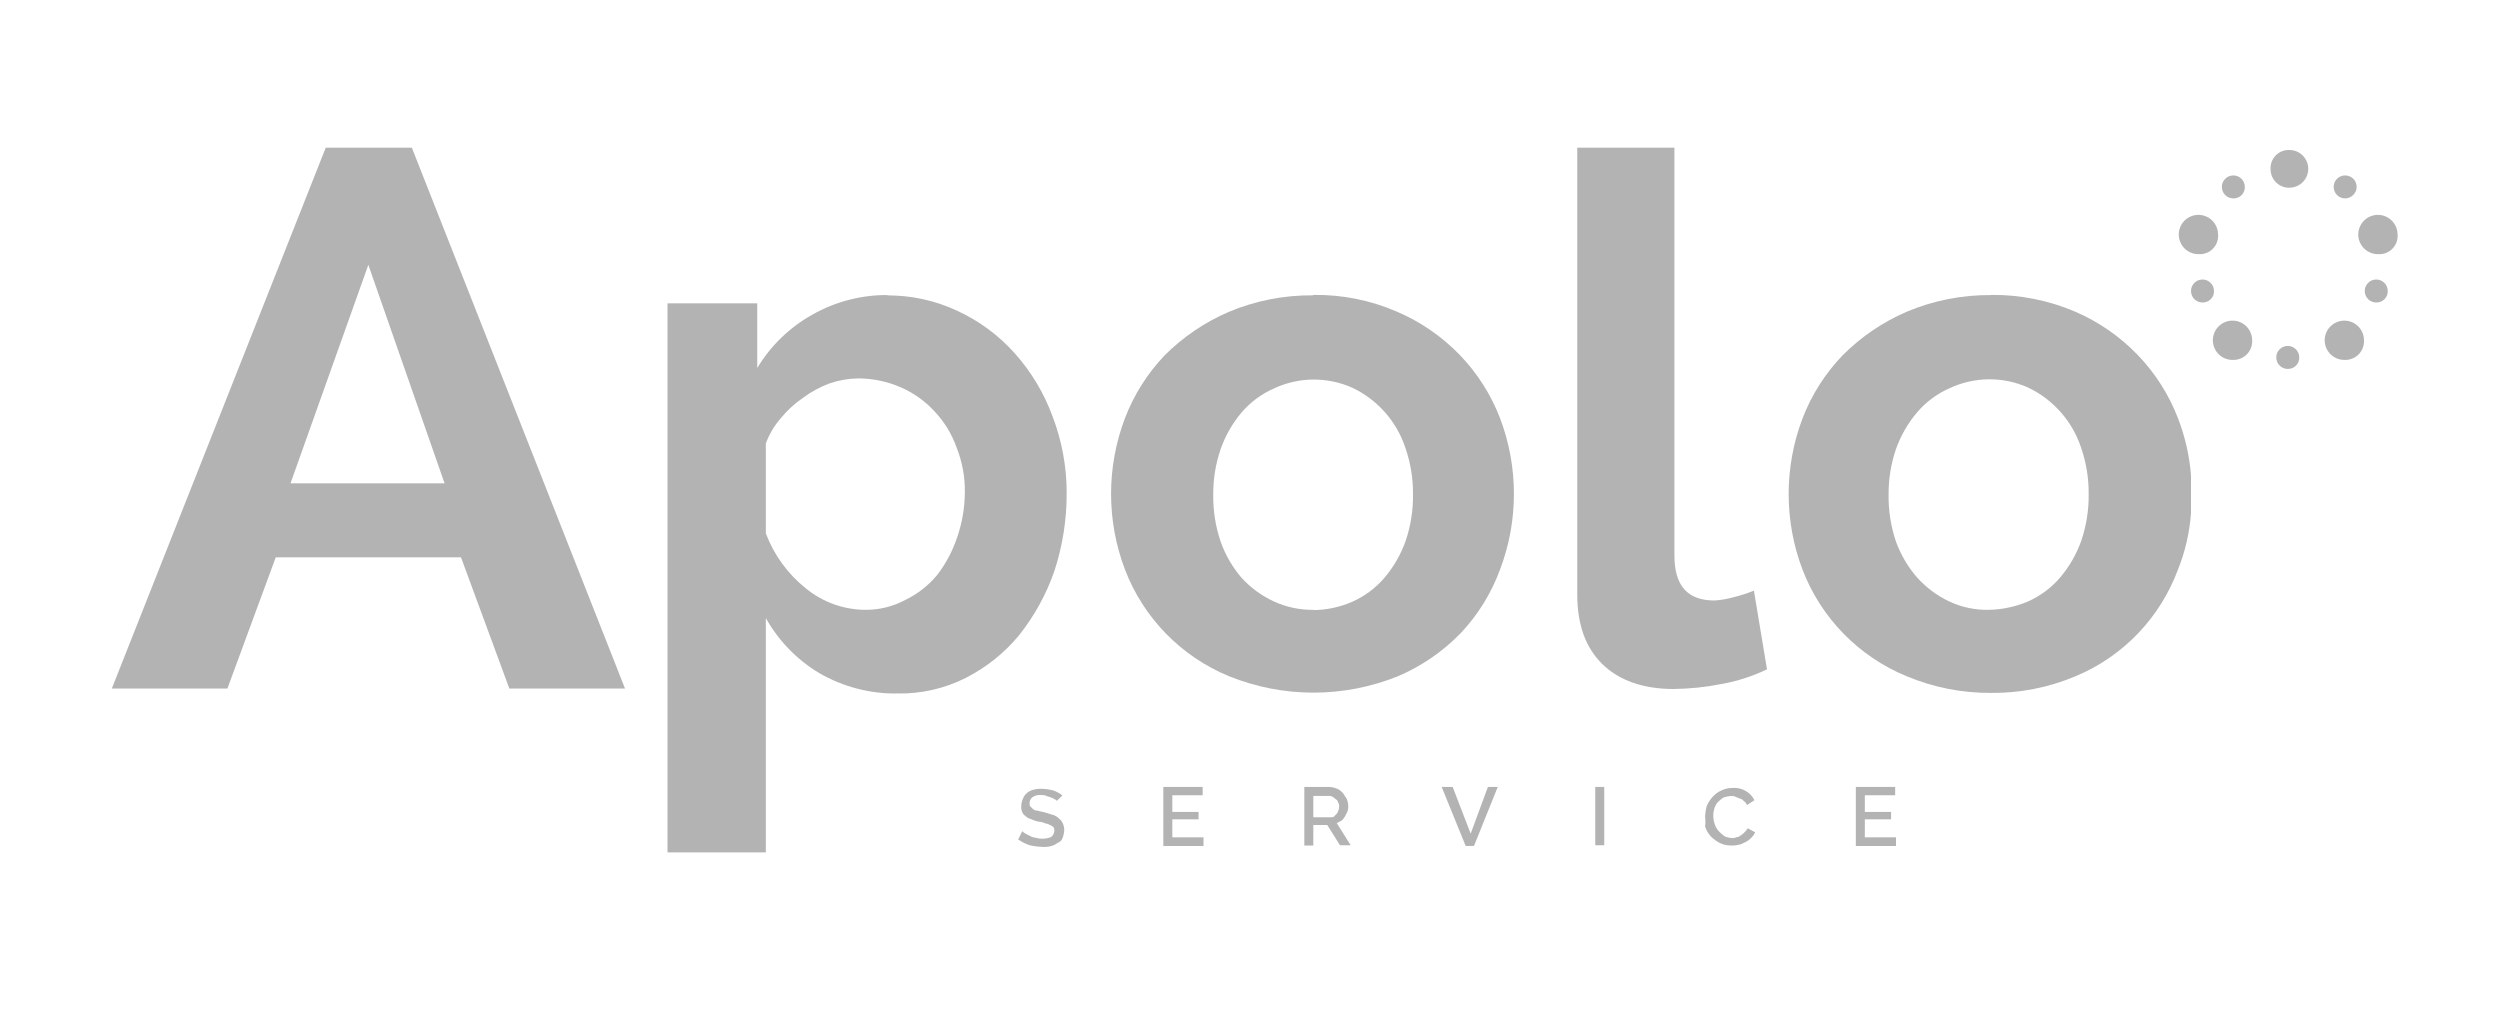
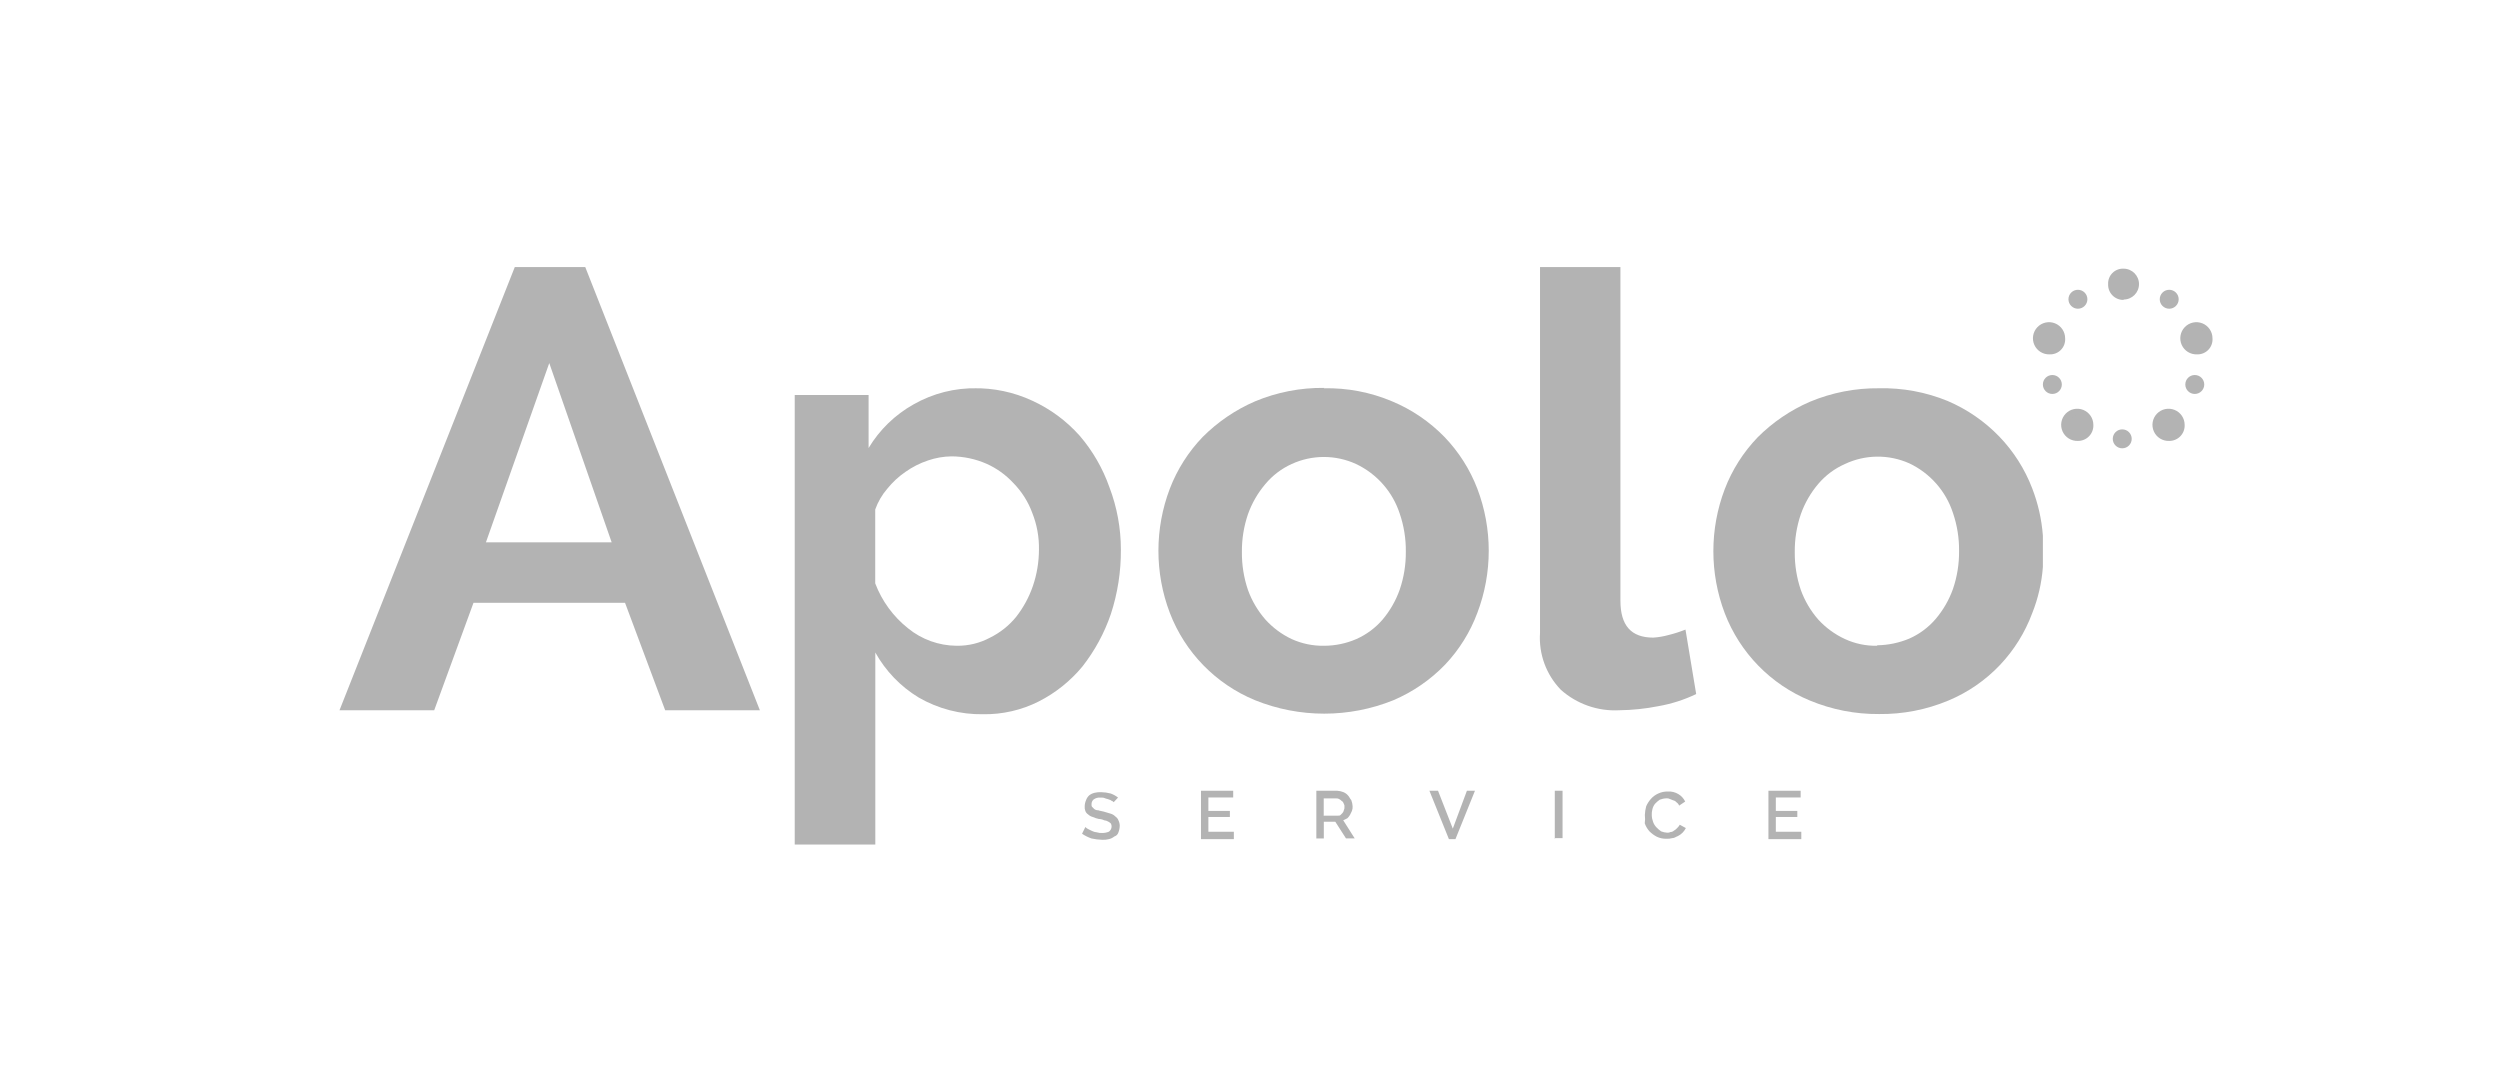
- <svg xmlns="http://www.w3.org/2000/svg" id="Capa_1" data-name="Capa 1" viewBox="0 0 300 121.75">
+ <svg xmlns="http://www.w3.org/2000/svg" id="Capa_1" data-name="Capa 1" viewBox="0 0 263.99 112.49">
  <defs>
    <style>.cls-1,.cls-2{fill:none;}.cls-2,.cls-4{clip-path:url(#clip-path);}.cls-3{clip-path:url(#clip-path-5);}.cls-5{fill:#b3b3b3;}</style>
    <clipPath id="clip-path">
-       <polyline class="cls-1" points="12.24 -32.44 263.02 -32.44 263.02 136.72 12.24 136.72 12.24 -32.44" />
+       <polyline class="cls-1" points="35 -7.96 215.8 -7.96 215.8 113.99 35 113.99 35 -7.96" />
    </clipPath>
    <clipPath id="clip-path-5">
-       <rect class="cls-1" x="9.29" y="-2.15" width="280.29" height="124.9" />
+       <rect class="cls-1" x="32.87" y="13.88" width="202.07" height="90.05" />
    </clipPath>
  </defs>
  <g class="cls-3">
    <g class="cls-4">
-       <path class="cls-5" d="M34.86,58,44.2,31.78,53.35,58H34.86M49.61,17.72H39.09L13.42,82.62H27.29l5.8-15.74H55.32l5.8,15.74H75L49.42,17.72" />
-       <path class="cls-5" d="M103.8,73.18a11.39,11.39,0,0,1-7.08-2.56A15.34,15.34,0,0,1,91.9,64V53.22a9.52,9.52,0,0,1,1.77-3,12.53,12.53,0,0,1,2.66-2.46A12.67,12.67,0,0,1,99.57,46a11,11,0,0,1,3.44-.59,12.89,12.89,0,0,1,5.11,1.08,12,12,0,0,1,4,2.85,12.26,12.26,0,0,1,2.66,4.33,13.93,13.93,0,0,1,1,5.41,16.71,16.71,0,0,1-.89,5.31A15.53,15.53,0,0,1,112.46,69a11.45,11.45,0,0,1-3.84,3,10,10,0,0,1-4.82,1.18m3-37.77a18.07,18.07,0,0,0-9.34,2.36,17.85,17.85,0,0,0-6.59,6.39V36.4H80.1v65.89H91.9V74.17a17.85,17.85,0,0,0,6.39,6.59,18.22,18.22,0,0,0,9.44,2.46,17.49,17.49,0,0,0,8.16-1.87,20.13,20.13,0,0,0,6.39-5.11,26.19,26.19,0,0,0,4.23-7.67A29.67,29.67,0,0,0,128,59.12,25.6,25.6,0,0,0,126.32,50a23.51,23.51,0,0,0-4.52-7.57,21,21,0,0,0-6.88-5.11,19.55,19.55,0,0,0-8.65-1.87" />
-       <path class="cls-5" d="M157.6,73.18a11,11,0,0,1-4.72-1A12.22,12.22,0,0,1,149,69.35,13.62,13.62,0,0,1,146.48,65a16.76,16.76,0,0,1-.89-5.61,16.58,16.58,0,0,1,.89-5.51A14.1,14.1,0,0,1,149,49.48a10.88,10.88,0,0,1,3.84-2.85,11.31,11.31,0,0,1,9.44-.1,12.22,12.22,0,0,1,6.39,7.28,16.58,16.58,0,0,1,.89,5.51,16.76,16.76,0,0,1-.89,5.61,14.1,14.1,0,0,1-2.56,4.43,10.88,10.88,0,0,1-3.84,2.85,11.88,11.88,0,0,1-4.72,1m0-37.77a25.49,25.49,0,0,0-10.13,2,24.63,24.63,0,0,0-7.67,5.21A22.62,22.62,0,0,0,135,50.17a25.58,25.58,0,0,0,0,18.19,22.56,22.56,0,0,0,12.49,12.79,27.07,27.07,0,0,0,20.26,0,23.11,23.11,0,0,0,7.57-5.21A22.37,22.37,0,0,0,180,68.36a25.58,25.58,0,0,0,0-18.19,22.62,22.62,0,0,0-4.82-7.57,23.11,23.11,0,0,0-7.57-5.21,24.33,24.33,0,0,0-10-2" />
-       <path class="cls-5" d="M201.07,17.72h-11.8v53.6c0,3.64,1,6.39,3,8.36s4.92,3,8.56,3a31.21,31.21,0,0,0,5.7-.59,21.3,21.3,0,0,0,5.51-1.77l-1.57-9.44a18,18,0,0,1-2.46.79,11,11,0,0,1-2.26.39c-3.25,0-4.82-1.77-4.82-5.41V17.72" />
-       <path class="cls-5" d="M238.64,73.18a10.69,10.69,0,0,1-4.72-1,12.22,12.22,0,0,1-3.84-2.85A13.62,13.62,0,0,1,227.52,65a16.76,16.76,0,0,1-.89-5.61,16.58,16.58,0,0,1,.89-5.51,14.1,14.1,0,0,1,2.56-4.43,10.88,10.88,0,0,1,3.84-2.85,11.31,11.31,0,0,1,9.44-.1,12.22,12.22,0,0,1,6.39,7.28,16.58,16.58,0,0,1,.89,5.51,16.76,16.76,0,0,1-.89,5.61,14.1,14.1,0,0,1-2.56,4.43,10.88,10.88,0,0,1-3.84,2.85,12.66,12.66,0,0,1-4.72,1m.3-37.77a25.49,25.49,0,0,0-10.13,2,24.63,24.63,0,0,0-7.67,5.21,22.62,22.62,0,0,0-4.82,7.57,25.58,25.58,0,0,0,0,18.19A22.56,22.56,0,0,0,228.8,81.15a25.84,25.84,0,0,0,10.13,2,25.49,25.49,0,0,0,10.13-2,22.12,22.12,0,0,0,7.57-5.21,22.37,22.37,0,0,0,4.72-7.57,22.75,22.75,0,0,0,1.57-6.79V57.05a24.12,24.12,0,0,0-1.57-6.88,22.62,22.62,0,0,0-4.82-7.57A23.11,23.11,0,0,0,249,37.39a25,25,0,0,0-10-2" />
+       <path class="cls-5" d="M51.31,57.27,58,38.34l6.59,18.93H51.31M61.94,28.2H54.36L35.85,75h10L50,63.65h16L70.24,75h10L61.8,28.2" />
+       <path class="cls-5" d="M101,68.19a8.21,8.21,0,0,1-5.11-1.84,11.06,11.06,0,0,1-3.47-4.75V53.8a6.86,6.86,0,0,1,1.28-2.2,9,9,0,0,1,1.91-1.77A9.14,9.14,0,0,1,98,48.62a7.94,7.94,0,0,1,2.48-.43,9.29,9.29,0,0,1,3.69.78A8.64,8.64,0,0,1,107,51,8.84,8.84,0,0,1,109,54.15a10,10,0,0,1,.71,3.9,12,12,0,0,1-.64,3.83,11.2,11.2,0,0,1-1.77,3.26,8.26,8.26,0,0,1-2.77,2.2,7.2,7.2,0,0,1-3.47.85M103.21,41a13,13,0,0,0-6.74,1.7,12.87,12.87,0,0,0-4.75,4.61v-5.6h-7.8V89.18h8.51V68.9A12.87,12.87,0,0,0,97,73.65a13.14,13.14,0,0,0,6.81,1.77,12.61,12.61,0,0,0,5.88-1.35,14.52,14.52,0,0,0,4.61-3.69,18.88,18.88,0,0,0,3-5.53,21.39,21.39,0,0,0,1.06-6.81,18.45,18.45,0,0,0-1.21-6.59A17,17,0,0,0,114,46a15.14,15.14,0,0,0-5-3.69A14.1,14.1,0,0,0,102.78,41" />
+       <path class="cls-5" d="M139.79,68.19a7.92,7.92,0,0,1-3.4-.71,8.81,8.81,0,0,1-2.77-2.06,9.82,9.82,0,0,1-1.84-3.12,12.08,12.08,0,0,1-.64-4,12,12,0,0,1,.64-4,10.17,10.17,0,0,1,1.84-3.19A7.85,7.85,0,0,1,136.39,49,8.15,8.15,0,0,1,143.2,49a8.81,8.81,0,0,1,4.61,5.25,12,12,0,0,1,.64,4,12.08,12.08,0,0,1-.64,4A10.17,10.17,0,0,1,146,65.42a7.85,7.85,0,0,1-2.77,2.06,8.57,8.57,0,0,1-3.4.71m0-27.23a18.38,18.38,0,0,0-7.3,1.42A17.76,17.76,0,0,0,127,46.14a16.31,16.31,0,0,0-3.47,5.46,18.45,18.45,0,0,0,0,13.12,16.27,16.27,0,0,0,9,9.22,19.51,19.51,0,0,0,14.61,0,16.66,16.66,0,0,0,5.46-3.76,16.13,16.13,0,0,0,3.4-5.46,18.45,18.45,0,0,0,0-13.12,16.31,16.31,0,0,0-3.47-5.46A16.66,16.66,0,0,0,147,42.38,17.54,17.54,0,0,0,139.79,41" />
+       <path class="cls-5" d="M171.13,28.2h-8.51V66.84a7.87,7.87,0,0,0,2.2,6A8.58,8.58,0,0,0,171,75a22.5,22.5,0,0,0,4.11-.43,15.36,15.36,0,0,0,4-1.28l-1.13-6.81a13,13,0,0,1-1.77.57,7.89,7.89,0,0,1-1.63.28c-2.34,0-3.47-1.28-3.47-3.9V28.2" />
+       <path class="cls-5" d="M198.22,68.19a7.71,7.71,0,0,1-3.4-.71A8.81,8.81,0,0,1,192,65.42a9.82,9.82,0,0,1-1.84-3.12,12.08,12.08,0,0,1-.64-4,12,12,0,0,1,.64-4A10.17,10.17,0,0,1,192,51.1,7.85,7.85,0,0,1,194.81,49a8.15,8.15,0,0,1,6.81-.07,8.81,8.81,0,0,1,4.61,5.25,12,12,0,0,1,.64,4,12.08,12.08,0,0,1-.64,4,10.17,10.17,0,0,1-1.84,3.19,7.85,7.85,0,0,1-2.77,2.06,9.13,9.13,0,0,1-3.4.71M198.43,41a18.38,18.38,0,0,0-7.3,1.42,17.76,17.76,0,0,0-5.53,3.76,16.31,16.31,0,0,0-3.47,5.46,18.45,18.45,0,0,0,0,13.12,16.27,16.27,0,0,0,9,9.22,18.63,18.63,0,0,0,7.3,1.42,18.38,18.38,0,0,0,7.3-1.42,16,16,0,0,0,5.46-3.76,16.12,16.12,0,0,0,3.4-5.46,16.4,16.4,0,0,0,1.13-4.89V56.56a17.39,17.39,0,0,0-1.13-5,16.31,16.31,0,0,0-3.47-5.46,16.66,16.66,0,0,0-5.46-3.76A18,18,0,0,0,198.43,41" />
    </g>
-     <path class="cls-5" d="M281.42,42.7a1.87,1.87,0,0,0,0-3.74,1.87,1.87,0,0,0,0,3.74Z" />
-     <path class="cls-5" d="M281.42,43.19a2.36,2.36,0,1,1,2.26-2.36A2.24,2.24,0,0,1,281.42,43.19Zm0-3.74a1.38,1.38,0,1,0,1.38,1.38A1.34,1.34,0,0,0,281.42,39.45Z" />
-     <path class="cls-5" d="M285.45,30c2.36,0,2.36-3.74,0-3.74s-2.36,3.74,0,3.74Z" />
-     <path class="cls-5" d="M285.45,30.5a2.36,2.36,0,1,1,2.26-2.36A2.19,2.19,0,0,1,285.45,30.5Zm0-3.74a1.38,1.38,0,1,0,1.38,1.38A1.29,1.29,0,0,0,285.45,26.76Z" />
-     <path class="cls-5" d="M274.73,22.14a1.87,1.87,0,0,0,0-3.74c-2.36,0-2.36,3.74,0,3.74Z" />
-     <path class="cls-5" d="M274.73,22.53a2.22,2.22,0,0,1-2.26-2.26A2.17,2.17,0,0,1,274.73,18a2.26,2.26,0,0,1,0,4.52Zm0-3.74a1.38,1.38,0,1,0,1.38,1.38A1.34,1.34,0,0,0,274.73,18.8Z" />
-     <path class="cls-5" d="M263.91,30c2.36,0,2.36-3.74,0-3.74s-2.36,3.74,0,3.74Z" />
-     <path class="cls-5" d="M263.91,30.5a2.36,2.36,0,1,1,2.26-2.36A2.19,2.19,0,0,1,263.91,30.5Zm0-3.74a1.38,1.38,0,1,0,1.38,1.38A1.29,1.29,0,0,0,263.91,26.76Z" />
-     <path class="cls-5" d="M268,42.7c2.36,0,2.36-3.74,0-3.74s-2.36,3.74,0,3.74Z" />
-     <path class="cls-5" d="M268,43.19a2.36,2.36,0,1,1,2.26-2.36A2.24,2.24,0,0,1,268,43.19Zm0-3.74a1.38,1.38,0,0,0,0,2.75,1.34,1.34,0,0,0,1.38-1.38A1.29,1.29,0,0,0,268,39.45Z" />
-     <path class="cls-5" d="M268,23.42a.94.94,0,0,0,0-1.87c-1.18-.1-1.18,1.87,0,1.87Z" />
-     <path class="cls-5" d="M268,23.81a1.38,1.38,0,1,1,1.38-1.38A1.34,1.34,0,0,1,268,23.81Zm0-1.87a.49.49,0,0,0,0,1,.51.51,0,0,0,.49-.49A.44.44,0,0,0,268,21.94Z" />
-     <path class="cls-5" d="M264.3,35.91a.94.94,0,0,0,0-1.87c-1.18-.1-1.18,1.87,0,1.87Z" />
-     <path class="cls-5" d="M264.3,36.3a1.38,1.38,0,1,1,1.38-1.38A1.34,1.34,0,0,1,264.3,36.3Zm0-1.87a.51.51,0,0,0-.49.49.44.44,0,0,0,.49.49.49.49,0,1,0,0-1Z" />
-     <path class="cls-5" d="M274.53,43.88a.94.94,0,0,0,0-1.87.94.94,0,0,0,0,1.87Z" />
-     <path class="cls-5" d="M274.53,44.27a1.38,1.38,0,1,1,1.38-1.38A1.34,1.34,0,0,1,274.53,44.27Zm0-1.87a.51.51,0,0,0-.49.49.44.44,0,0,0,.49.49.51.51,0,0,0,.49-.49A.44.44,0,0,0,274.53,42.4Z" />
-     <path class="cls-5" d="M285.15,35.91a.94.94,0,0,0,0-1.87c-1.18-.1-1.18,1.87,0,1.87Z" />
-     <path class="cls-5" d="M285.15,36.3a1.38,1.38,0,1,1,1.38-1.38A1.34,1.34,0,0,1,285.15,36.3Zm0-1.87a.49.49,0,1,0,0,1,.49.49,0,1,0,0-1Z" />
-     <path class="cls-5" d="M281.42,23.42a.94.94,0,0,0,0-1.87c-1.28-.1-1.28,1.87,0,1.87Z" />
-     <path class="cls-5" d="M281.42,23.81a1.38,1.38,0,1,1,1.38-1.38A1.41,1.41,0,0,1,281.42,23.81Zm0-1.87a.51.51,0,0,0-.49.49.44.44,0,0,0,.49.49.51.51,0,0,0,.49-.49C281.81,22.34,281.81,21.94,281.42,21.94Z" />
-     <path class="cls-5" d="M126.82,96.1c-.1-.1-.2-.2-.3-.2a.75.75,0,0,0-.39-.2c-.2-.1-.39-.1-.59-.2s-.39-.1-.69-.1a1.47,1.47,0,0,0-1,.3.89.89,0,0,0-.3.69c0,.2,0,.3.1.39l.3.3a.83.83,0,0,0,.59.2c.2.1.49.1.79.2s.69.2,1,.3a1.59,1.59,0,0,1,.69.39c.2.2.39.3.49.59a1.85,1.85,0,0,1,.2.79,2.91,2.91,0,0,1-.2,1,.89.89,0,0,1-.59.59,2,2,0,0,1-.79.39,3.35,3.35,0,0,1-1,.1,8.61,8.61,0,0,1-1.57-.2,6,6,0,0,1-1.38-.69l.49-1a1.36,1.36,0,0,0,.39.3l.59.3a1.82,1.82,0,0,0,.69.2,2.17,2.17,0,0,0,.79.1,2.47,2.47,0,0,0,1-.2,1,1,0,0,0,.39-.69.89.89,0,0,0-.1-.49A1.36,1.36,0,0,0,126,99a1.4,1.4,0,0,0-.59-.2,1.85,1.85,0,0,0-.79-.2,4.57,4.57,0,0,1-.89-.3,1.59,1.59,0,0,1-.69-.39,1,1,0,0,1-.39-.49,1.46,1.46,0,0,1-.1-.69,2.35,2.35,0,0,1,.2-.89,1.76,1.76,0,0,1,.49-.69,2,2,0,0,1,.79-.39,3.35,3.35,0,0,1,1-.1,5.8,5.8,0,0,1,1.38.2,3.82,3.82,0,0,1,1.08.59Z" />
-     <path class="cls-5" d="M144.42,100.52v1H139.6V94.43h4.72v1h-3.64v2h3.15v.89h-3.15v2.16h3.74Z" />
-     <path class="cls-5" d="M156.52,101.51V94.43h3a2.87,2.87,0,0,1,.89.2,1.76,1.76,0,0,1,.69.49c.2.2.3.49.49.69a2.87,2.87,0,0,1,.2.89,1.67,1.67,0,0,1-.1.69l-.3.59a2.15,2.15,0,0,1-.39.49l-.59.3,1.67,2.66h-1.28L159.27,99H157.6v2.46h-1.08Zm1.18-3.44h2c.2,0,.3,0,.39-.1l.3-.3a.75.75,0,0,0,.2-.39.89.89,0,0,0,.1-.49.74.74,0,0,0-.1-.49c-.1-.2-.1-.3-.3-.39a1.36,1.36,0,0,0-.39-.3.59.59,0,0,0-.39-.1H157.6v2.56Z" />
-     <path class="cls-5" d="M174.32,94.43l2.16,5.61,2.07-5.61h1.18l-2.85,7.08h-1L173,94.43Z" />
-     <path class="cls-5" d="M191.43,101.51V94.43h1.08v7h-1.08Z" />
-     <path class="cls-5" d="M204.61,98a5.76,5.76,0,0,1,.2-1.28,4.06,4.06,0,0,1,.69-1.08,3.08,3.08,0,0,1,1.08-.79,3.14,3.14,0,0,1,1.38-.3,2.68,2.68,0,0,1,1.57.39,2.55,2.55,0,0,1,1,1.08l-.89.59a1,1,0,0,0-.39-.49.84.84,0,0,0-.49-.3c-.2-.1-.3-.1-.49-.2s-.3-.1-.49-.1a2.91,2.91,0,0,0-1,.2,4.28,4.28,0,0,0-.69.59,2,2,0,0,0-.39.79,2.72,2.72,0,0,0-.1.89,2.91,2.91,0,0,0,.2,1,2.14,2.14,0,0,0,.49.79,4.28,4.28,0,0,0,.69.59,2.87,2.87,0,0,0,.89.2.89.89,0,0,0,.49-.1.75.75,0,0,0,.49-.2,1.73,1.73,0,0,0,.49-.39,2.14,2.14,0,0,0,.39-.49l.89.49a2.57,2.57,0,0,1-1.18,1.18c-.3.1-.49.3-.79.3a2.72,2.72,0,0,1-.89.1,3.14,3.14,0,0,1-1.38-.3,4.37,4.37,0,0,1-1.08-.79,3.4,3.4,0,0,1-.69-1.18A4.72,4.72,0,0,0,204.61,98Z" />
-     <path class="cls-5" d="M227.52,100.52v1H222.7V94.43h4.72v1h-3.64v2h3.15v.89h-3.15v2.16h3.74Z" />
+     <path class="cls-5" d="M229.06,46.21a1.35,1.35,0,0,0,0-2.69,1.35,1.35,0,0,0,0,2.69Z" />
+     <path class="cls-5" d="M229.06,46.56a1.7,1.7,0,1,1,1.63-1.7A1.62,1.62,0,0,1,229.06,46.56Zm0-2.69a1,1,0,1,0,1,1A1,1,0,0,0,229.06,43.87Z" />
+     <path class="cls-5" d="M232,37.06a1.35,1.35,0,0,0,0-2.69,1.35,1.35,0,0,0,0,2.69Z" />
+     <path class="cls-5" d="M232,37.42a1.7,1.7,0,1,1,1.63-1.7A1.58,1.58,0,0,1,232,37.42Zm0-2.69a1,1,0,1,0,1,1A.93.93,0,0,0,232,34.72Z" />
+     <path class="cls-5" d="M224.24,31.39a1.35,1.35,0,0,0,0-2.69,1.35,1.35,0,0,0,0,2.69Z" />
+     <path class="cls-5" d="M224.24,31.67A1.6,1.6,0,0,1,222.61,30a1.56,1.56,0,0,1,1.63-1.63,1.63,1.63,0,0,1,0,3.26Zm0-2.69a1,1,0,1,0,1,1A1,1,0,0,0,224.24,29Z" />
+     <path class="cls-5" d="M216.44,37.06a1.35,1.35,0,0,0,0-2.69,1.35,1.35,0,0,0,0,2.69Z" />
+     <path class="cls-5" d="M216.44,37.42a1.7,1.7,0,1,1,1.63-1.7A1.58,1.58,0,0,1,216.44,37.42Zm0-2.69a1,1,0,1,0,1,1A.93.93,0,0,0,216.44,34.72Z" />
+     <path class="cls-5" d="M219.42,46.21a1.35,1.35,0,0,0,0-2.69,1.35,1.35,0,0,0,0,2.69Z" />
+     <path class="cls-5" d="M219.42,46.56a1.7,1.7,0,1,1,1.63-1.7A1.62,1.62,0,0,1,219.42,46.56Zm0-2.69a1,1,0,0,0,0,2,1,1,0,0,0,1-1A.93.93,0,0,0,219.42,43.87Z" />
+     <path class="cls-5" d="M219.42,32.31a.67.67,0,0,0,0-1.35c-.85-.07-.85,1.35,0,1.35Z" />
+     <path class="cls-5" d="M219.42,32.6a1,1,0,1,1,1-1A1,1,0,0,1,219.42,32.6Zm0-1.35a.35.35,0,0,0,0,.71.37.37,0,0,0,.35-.35A.32.32,0,0,0,219.42,31.25Z" />
+     <path class="cls-5" d="M216.72,41.32a.67.67,0,0,0,0-1.35c-.85-.07-.85,1.35,0,1.35Z" />
+     <path class="cls-5" d="M216.72,41.6a1,1,0,1,1,1-1A1,1,0,0,1,216.72,41.6Zm0-1.35a.37.37,0,0,0-.35.35.32.32,0,0,0,.35.35.35.35,0,0,0,0-.71Z" />
+     <path class="cls-5" d="M224.1,47.06a.67.67,0,0,0,0-1.35.67.67,0,0,0,0,1.35Z" />
+     <path class="cls-5" d="M224.1,47.34a1,1,0,1,1,1-1A1,1,0,0,1,224.1,47.34Zm0-1.35a.37.37,0,0,0-.35.35.32.32,0,0,0,.35.35.37.37,0,0,0,.35-.35A.32.32,0,0,0,224.1,46Z" />
+     <path class="cls-5" d="M231.76,41.32a.67.67,0,0,0,0-1.35c-.85-.07-.85,1.35,0,1.35Z" />
+     <path class="cls-5" d="M231.76,41.6a1,1,0,1,1,1-1A1,1,0,0,1,231.76,41.6Zm0-1.35a.35.35,0,1,0,0,.71.35.35,0,0,0,0-.71Z" />
+     <path class="cls-5" d="M229.06,32.31a.67.67,0,0,0,0-1.35c-.92-.07-.92,1.35,0,1.35Z" />
+     <path class="cls-5" d="M229.06,32.6a1,1,0,1,1,1-1A1,1,0,0,1,229.06,32.6Zm0-1.35a.37.37,0,0,0-.35.35.32.32,0,0,0,.35.35.37.37,0,0,0,.35-.35C229.34,31.53,229.34,31.25,229.06,31.25Z" />
+     <path class="cls-5" d="M117.6,84.71c-.07-.07-.14-.14-.21-.14a.54.54,0,0,0-.28-.14c-.14-.07-.28-.07-.43-.14s-.28-.07-.5-.07a1.06,1.06,0,0,0-.71.21.64.64,0,0,0-.21.5c0,.14,0,.21.07.28l.21.21a.6.6,0,0,0,.43.14c.14.07.35.07.57.14s.5.14.71.21a1.14,1.14,0,0,1,.5.28c.14.14.28.21.35.43a1.34,1.34,0,0,1,.14.57,2.1,2.1,0,0,1-.14.71.64.64,0,0,1-.43.43,1.43,1.43,0,0,1-.57.28,2.41,2.41,0,0,1-.71.07,6.21,6.21,0,0,1-1.13-.14,4.33,4.33,0,0,1-1-.5l.35-.71a1,1,0,0,0,.28.21l.43.21a1.31,1.31,0,0,0,.5.14,1.56,1.56,0,0,0,.57.07,1.78,1.78,0,0,0,.71-.14.72.72,0,0,0,.28-.5.64.64,0,0,0-.07-.35,1,1,0,0,0-.28-.21,1,1,0,0,0-.43-.14,1.34,1.34,0,0,0-.57-.14,3.3,3.3,0,0,1-.64-.21,1.14,1.14,0,0,1-.5-.28.71.71,0,0,1-.28-.35,1.05,1.05,0,0,1-.07-.5,1.69,1.69,0,0,1,.14-.64A1.27,1.27,0,0,1,115,84a1.43,1.43,0,0,1,.57-.28,2.41,2.41,0,0,1,.71-.07,4.18,4.18,0,0,1,1,.14,2.75,2.75,0,0,1,.78.43Z" />
+     <path class="cls-5" d="M130.29,87.9v.71h-3.47V83.5h3.4v.71H127.6v1.42h2.27v.64H127.6v1.56h2.69Z" />
+     <path class="cls-5" d="M139,88.61V83.5h2.2a2.07,2.07,0,0,1,.64.14,1.27,1.27,0,0,1,.5.35c.14.14.21.35.35.5a2.07,2.07,0,0,1,.14.64,1.21,1.21,0,0,1-.07.5l-.21.43a1.55,1.55,0,0,1-.28.35l-.43.21,1.21,1.91h-.92L141,86.77h-1.21v1.77H139Zm.85-2.48h1.42c.14,0,.21,0,.28-.07l.21-.21a.54.54,0,0,0,.14-.28.64.64,0,0,0,.07-.35.53.53,0,0,0-.07-.35c-.07-.14-.07-.21-.21-.28a1,1,0,0,0-.28-.21.43.43,0,0,0-.28-.07h-1.35v1.84Z" />
+     <path class="cls-5" d="M151.85,83.5l1.56,4,1.49-4h.85l-2.06,5.11H153l-2.06-5.11Z" />
+     <path class="cls-5" d="M164.18,88.61V83.5H165v5h-.78Z" />
+     <path class="cls-5" d="M173.69,86.06a4.15,4.15,0,0,1,.14-.92,2.93,2.93,0,0,1,.5-.78,2.22,2.22,0,0,1,.78-.57,2.26,2.26,0,0,1,1-.21,1.93,1.93,0,0,1,1.13.28,1.84,1.84,0,0,1,.71.78l-.64.43a.71.71,0,0,0-.28-.35.6.6,0,0,0-.35-.21c-.14-.07-.21-.07-.35-.14s-.21-.07-.35-.07a2.1,2.1,0,0,0-.71.14,3.08,3.08,0,0,0-.5.43,1.43,1.43,0,0,0-.28.57,2,2,0,0,0-.07.64,2.1,2.1,0,0,0,.14.71,1.54,1.54,0,0,0,.35.57,3.08,3.08,0,0,0,.5.43,2.07,2.07,0,0,0,.64.14.64.64,0,0,0,.35-.07.54.54,0,0,0,.35-.14,1.24,1.24,0,0,0,.35-.28,1.55,1.55,0,0,0,.28-.35l.64.35a1.86,1.86,0,0,1-.85.85c-.21.07-.35.21-.57.21a2,2,0,0,1-.64.07,2.26,2.26,0,0,1-1-.21,3.15,3.15,0,0,1-.78-.57,2.45,2.45,0,0,1-.5-.85A3.4,3.4,0,0,0,173.69,86.06Z" />
+     <path class="cls-5" d="M190.21,87.9v.71h-3.47V83.5h3.4v.71h-2.62v1.42h2.27v.64h-2.27v1.56h2.69Z" />
  </g>
</svg>
